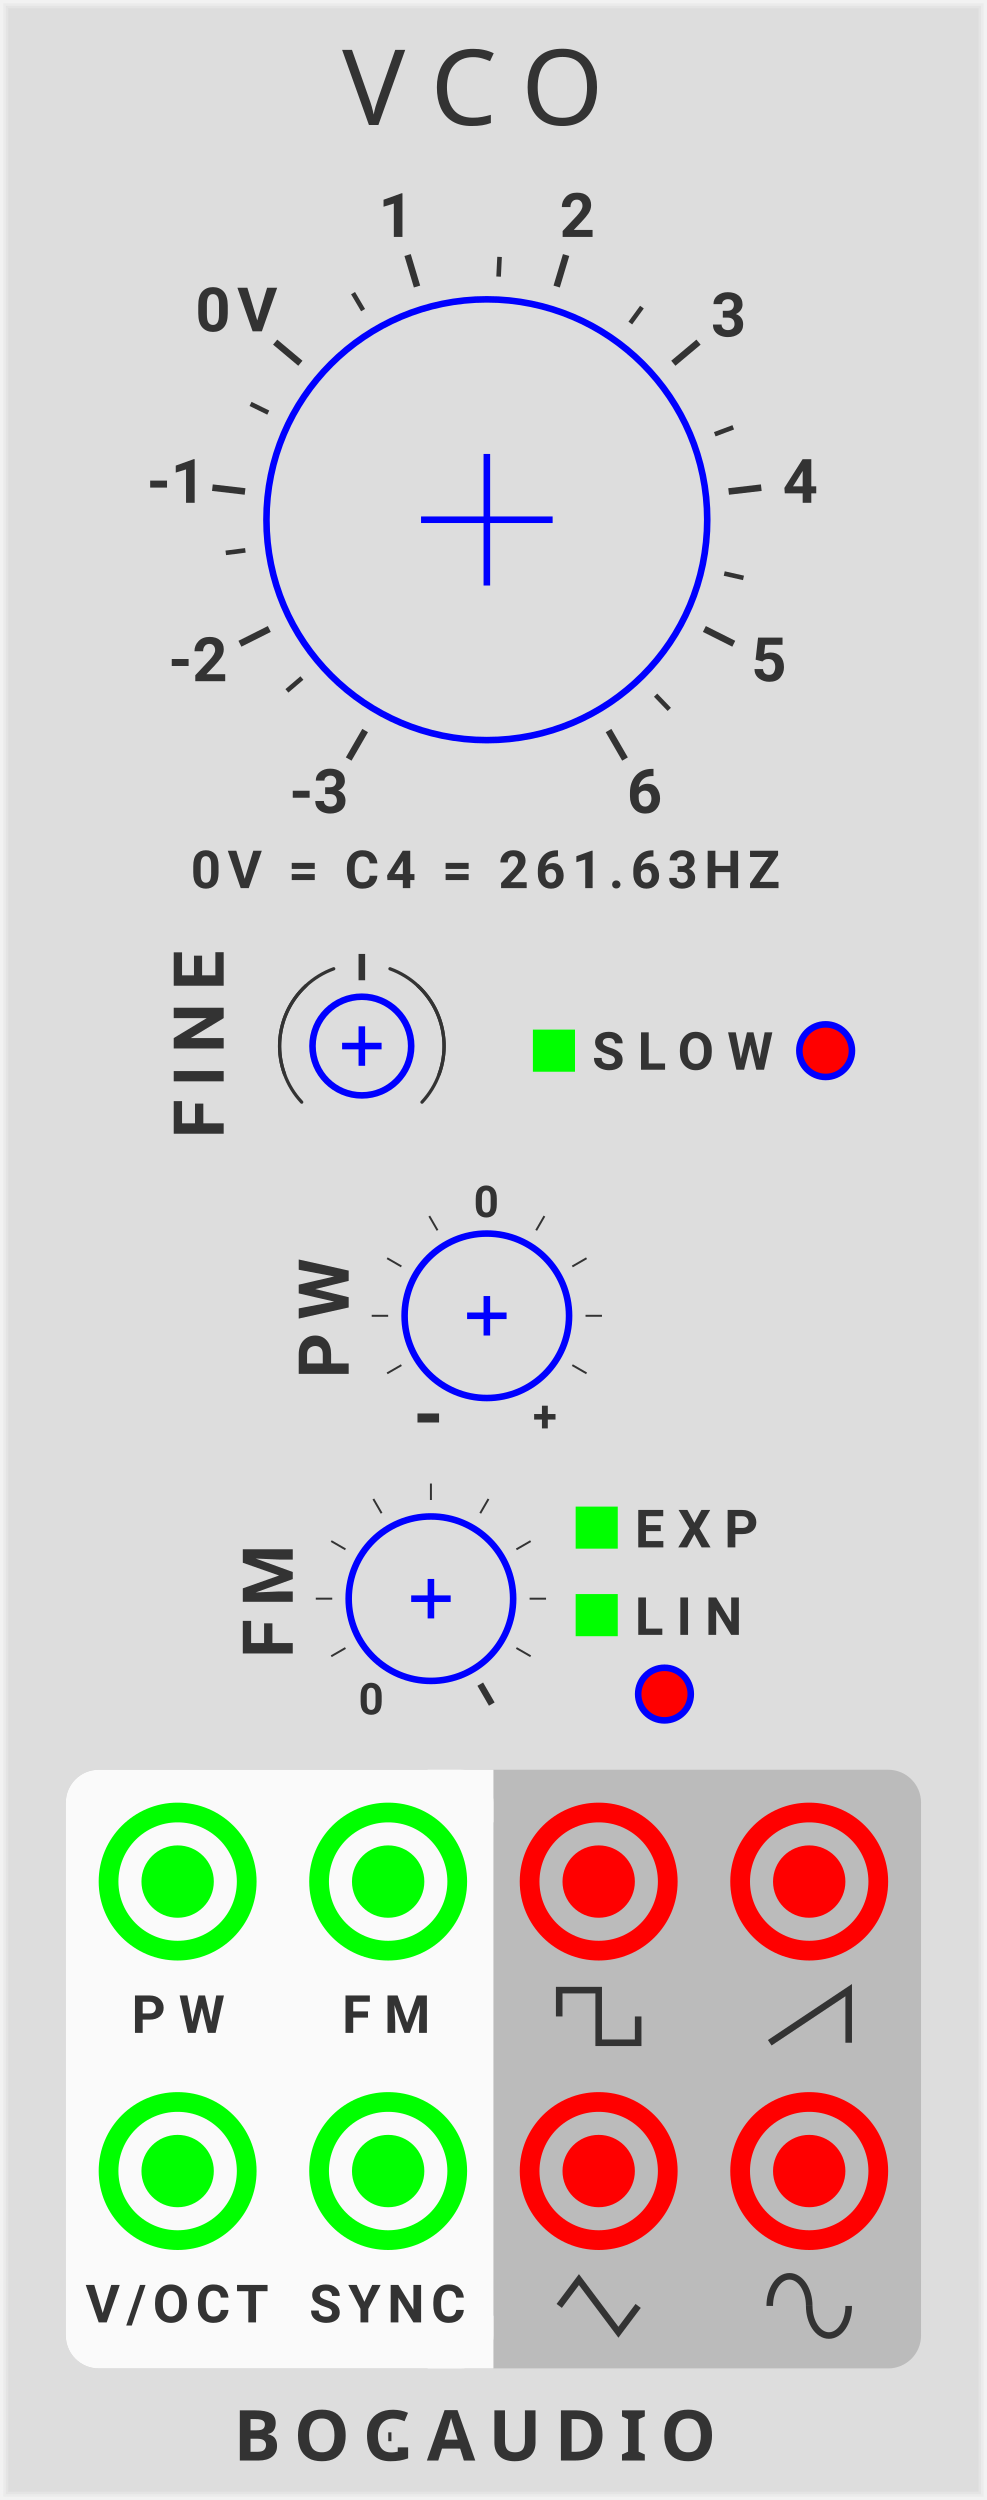
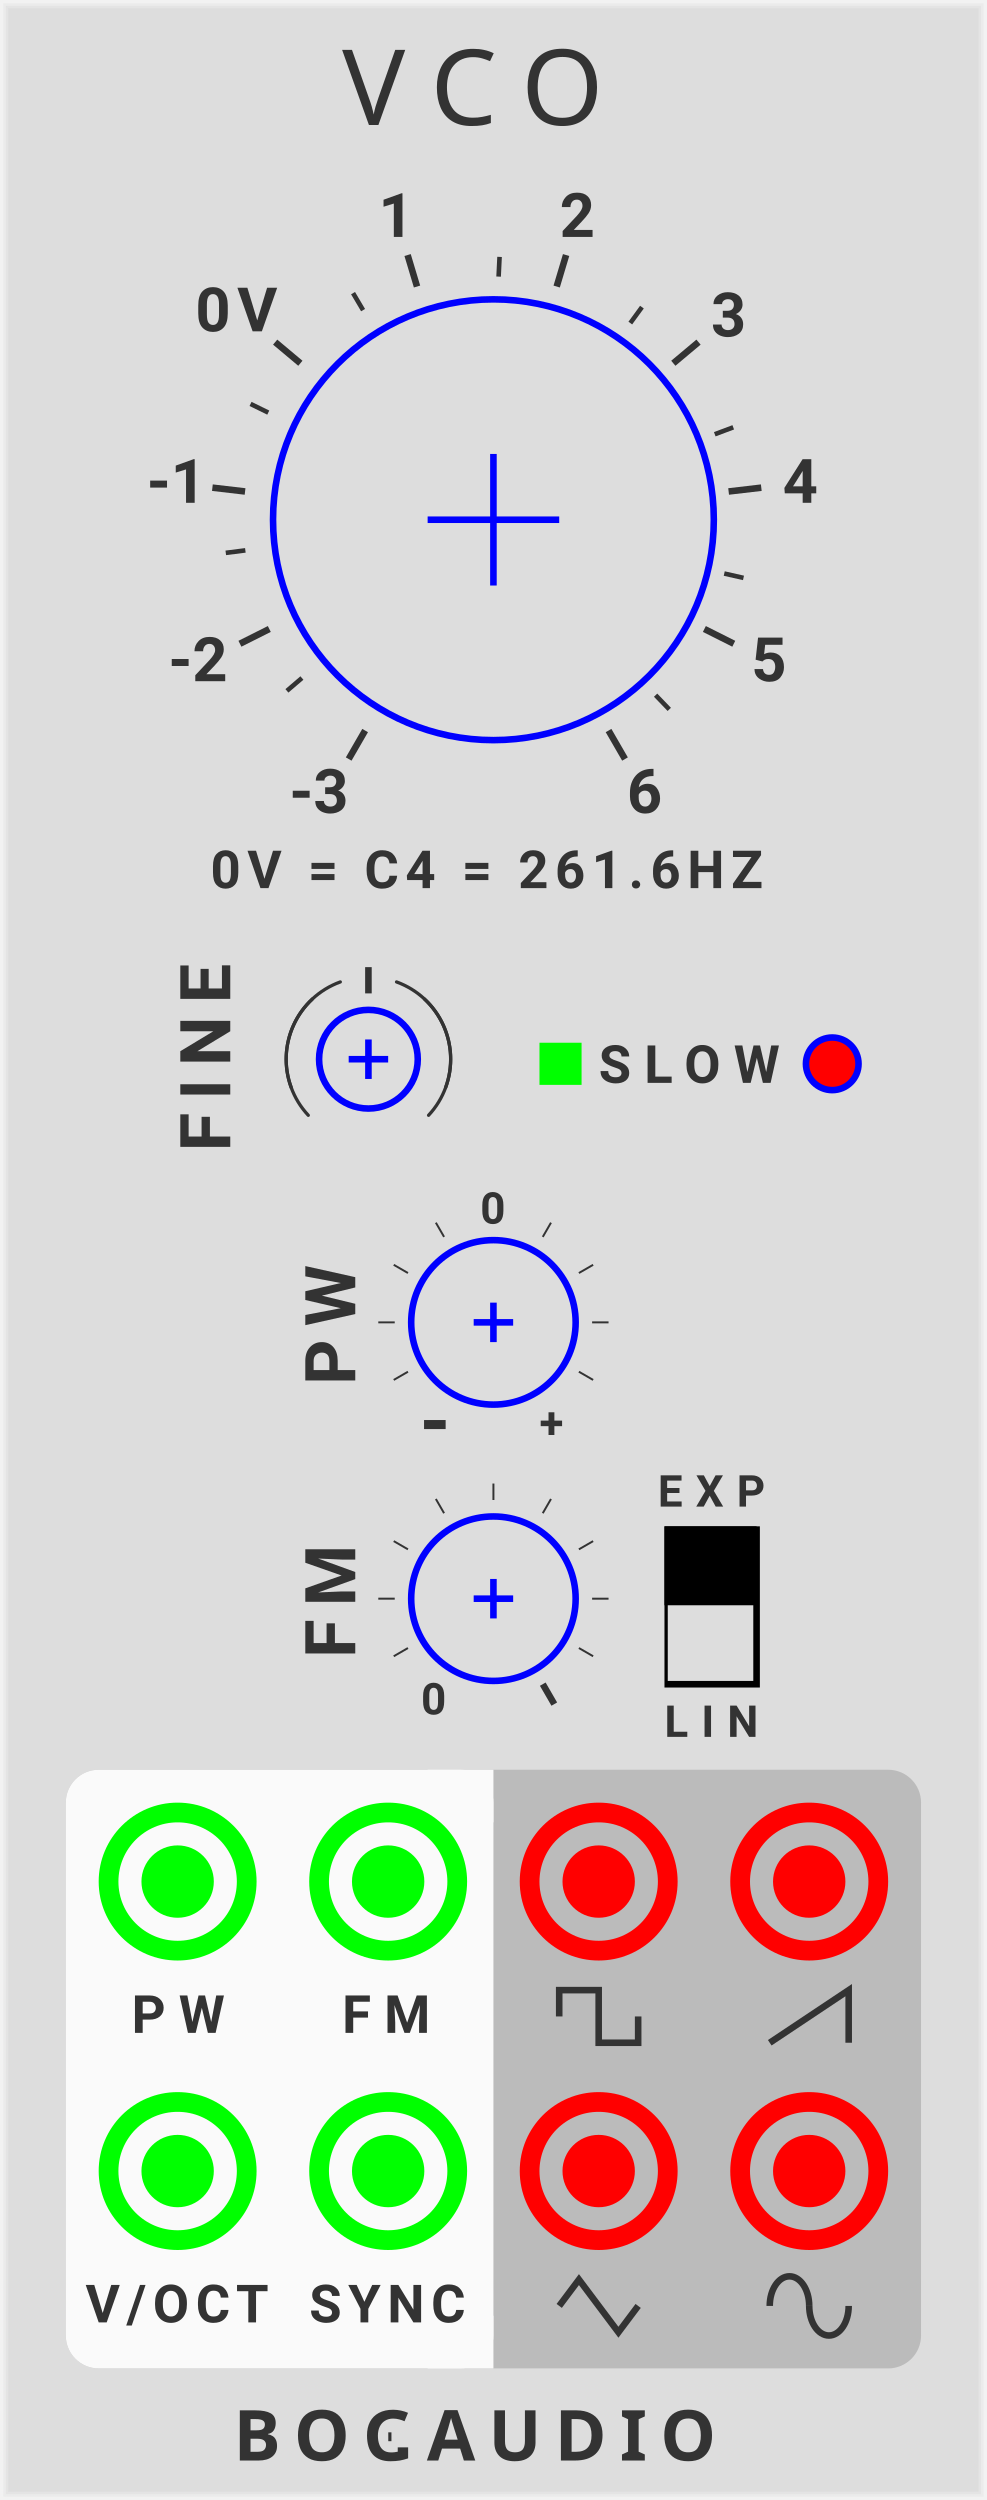
<svg xmlns="http://www.w3.org/2000/svg" xmlns:xlink="http://www.w3.org/1999/xlink" version="1.1" width="150" height="380" viewBox="0 0 150 380">
  <style>
    text {
      fill: #333;
      font-family: 'Roboto', sans-serif;
      font-weight: bold;
    }
    text.title {
      font-family: 'Comfortaa', sans-serif;
      font-weight: normal;
    }
    text.brand {
      font-family: 'Audiowide', sans-serif;
      font-weight: bold;
    }
  </style>
  <defs>
    <symbol id="knob-large" viewBox="0 0 68px 68px">
      <g transform="translate(34 34)">
        <polyline points="-10,0 10,0" stroke-width="1" stroke="#00f" />
        <polyline points="0,-10 0,10" stroke-width="1" stroke="#00f" />
        <circle cx="0" cy="0" r="33.5" stroke-width="1" stroke="#00f" fill="none" />
      </g>
    </symbol>
    <symbol id="knob-medium" viewBox="0 0 26px 26px">
      <g transform="translate(13 13)">
        <polyline points="-3,0 3,0" stroke-width="1" stroke="#00f" />
        <polyline points="0,-3 0,3" stroke-width="1" stroke="#00f" />
        <circle cx="0" cy="0" r="12.5" stroke-width="1" stroke="#00f" fill="none" />
      </g>
    </symbol>
    <symbol id="knob-smallest" viewBox="0 0 16px 16px">
      <g transform="translate(8 8)">
        <polyline points="-3,0 3,0" stroke-width="1" stroke="#00f" />
        <polyline points="0,-3 0,3" stroke-width="1" stroke="#00f" />
        <circle r="7.5" stroke-width="1" stroke="#00f" fill="none" />
      </g>
    </symbol>
    <symbol id="knobguide-frequency" viewBox="0 0 108px 108px">
      <g transform="translate(54 54)">
        <g transform="rotate(-240) translate(34 0)">
          <polyline points="0,0 5,0" stroke-width="1" stroke="#333" transform="translate(3 0)" />
          <text font-size="7.0pt" transform="translate(14 0) rotate(240) translate(-6 3)">-3</text>
        </g>
        <g transform="rotate(-220.56) translate(34 0)">
          <polyline points="0,0 3,0" stroke-width="0.7" stroke="#333" transform="translate(3 0)" />
        </g>
        <g transform="rotate(-206.667) translate(34 0)">
          <polyline points="0,0 5,0" stroke-width="1" stroke="#333" transform="translate(3 0)" />
          <text font-size="7.0pt" transform="translate(14 0) rotate(206.667) translate(-5.5 3)">-2</text>
        </g>
        <g transform="rotate(-187.23) translate(34 0)">
          <polyline points="0,0 3,0" stroke-width="0.7" stroke="#333" transform="translate(3 0)" />
        </g>
        <g transform="rotate(-173.333) translate(34 0)">
          <polyline points="0,0 5,0" stroke-width="1" stroke="#333" transform="translate(3 0)" />
          <text font-size="7.0pt" transform="translate(14 0) rotate(173.333) translate(-4 3)">-1</text>
        </g>
        <g transform="rotate(-153.89) translate(34 0)">
          <polyline points="0,0 3,0" stroke-width="0.7" stroke="#333" transform="translate(3 0)" />
        </g>
        <g transform="rotate(-140) translate(34 0)">
          <polyline points="0,0 5,0" stroke-width="1" stroke="#333" transform="translate(3 0)" />
          <text font-size="7.0pt" letter-spacing="1px" transform="translate(16 0) rotate(140) translate(-6 3.5)">0V</text>
        </g>
        <g transform="rotate(-120.56) translate(34 0)">
          <polyline points="0,0 3,0" stroke-width="0.7" stroke="#333" transform="translate(3 0)" />
        </g>
        <g transform="rotate(-106.667) translate(34 0)">
          <polyline points="0,0 5,0" stroke-width="1" stroke="#333" transform="translate(3 0)" />
          <text font-size="7.0pt" transform="translate(14 0) rotate(106.667) translate(-2.7 3)">1</text>
        </g>
        <g transform="rotate(-87.23) translate(34 0)">
          <polyline points="0,0 3,0" stroke-width="0.7" stroke="#333" transform="translate(3 0)" />
        </g>
        <g transform="rotate(-73.33) translate(34 0)">
          <polyline points="0,0 5,0" stroke-width="1" stroke="#333" transform="translate(3 0)" />
          <text font-size="7.0pt" transform="translate(14 0) rotate(73.333) translate(-2.7 3)">2</text>
        </g>
        <g transform="rotate(-53.89) translate(34 0)">
          <polyline points="0,0 3,0" stroke-width="0.7" stroke="#333" transform="translate(3 0)" />
        </g>
        <g transform="rotate(-40) translate(34 0)">
          <polyline points="0,0 5,0" stroke-width="1" stroke="#333" transform="translate(3 0)" />
          <text font-size="7.0pt" transform="translate(14 0) rotate(40) translate(-2.7 3)">3</text>
        </g>
        <g transform="rotate(-20.56) translate(34 0)">
          <polyline points="0,0 3,0" stroke-width="0.7" stroke="#333" transform="translate(3 0)" />
        </g>
        <g transform="rotate(-6.667) translate(34 0)">
          <polyline points="0,0 5,0" stroke-width="1" stroke="#333" transform="translate(3 0)" />
          <text font-size="7.0pt" transform="translate(14 0) rotate(6.667) translate(-2.7 3)">4</text>
        </g>
        <g transform="rotate(12.77) translate(34 0)">
          <polyline points="0,0 3,0" stroke-width="0.7" stroke="#333" transform="translate(3 0)" />
        </g>
        <g transform="rotate(26.667) translate(34 0)">
          <polyline points="0,0 5,0" stroke-width="1" stroke="#333" transform="translate(3 0)" />
          <text font-size="7.0pt" transform="translate(14 0) rotate(-26.667) translate(-2.7 3)">5</text>
        </g>
        <g transform="rotate(46.11) translate(34 0)">
          <polyline points="0,0 3,0" stroke-width="0.7" stroke="#333" transform="translate(3 0)" />
        </g>
        <g transform="rotate(60) translate(34 0)">
          <polyline points="0,0 5,0" stroke-width="1" stroke="#333" transform="translate(3 0)" />
          <text font-size="7.0pt" transform="translate(14 0) rotate(-60) translate(-2.7 3)">6</text>
        </g>
      </g>
    </symbol>
    <symbol id="knobguide-attenuverter" viewBox="0 0 45px 45px">
      <g transform="translate(22.5 22.5)">
        <g transform="rotate(-240) translate(15 0)">
          <text font-size="9.0pt" transform="translate(3 0) rotate(240) translate(-2.2 3.6)">-</text>
        </g>
        <g transform="rotate(-210) translate(15 0)">
          <polyline points="0,0 2.5,0" stroke-width="0.3" stroke="#333" />
        </g>
        <g transform="rotate(-180) translate(15 0)">
          <polyline points="0,0 2.5,0" stroke-width="0.3" stroke="#333" />
        </g>
        <g transform="rotate(-150) translate(15 0)">
          <polyline points="0,0 2.5,0" stroke-width="0.3" stroke="#333" />
        </g>
        <g transform="rotate(-120) translate(15 0)">
          <polyline points="0,0 2.5,0" stroke-width="0.3" stroke="#333" />
        </g>
        <g transform="rotate(-90) translate(15 0)">
          <text font-size="5.0pt" transform="translate(2 0) rotate(90) translate(-2 2)">0</text>
        </g>
        <g transform="rotate(-60) translate(15 0)">
          <polyline points="0,0 2.5,0" stroke-width="0.3" stroke="#333" />
        </g>
        <g transform="rotate(-30) translate(15 0)">
          <polyline points="0,0 2.5,0" stroke-width="0.3" stroke="#333" />
        </g>
        <g transform="rotate(0) translate(15 0)">
          <polyline points="0,0 2.5,0" stroke-width="0.3" stroke="#333" />
        </g>
        <g transform="rotate(30) translate(15 0)">
          <polyline points="0,0 2.5,0" stroke-width="0.3" stroke="#333" />
        </g>
        <g transform="rotate(60) translate(15 0)">
          <text font-size="5.0pt" transform="translate(3 0) rotate(-60) translate(-2 2)">+</text>
        </g>
      </g>
    </symbol>
    <symbol id="knobguide-fm" viewBox="0 0 45px 45px">
      <g transform="translate(22.5 22.5)">
        <text font-size="5.0pt" transform="rotate(-240) translate(18 0) rotate(240) translate(-2 2)">0</text>
        <polyline points="0,0 2.5,0" stroke-width="0.3" stroke="#333" transform="rotate(-210) translate(15 0)" />
        <polyline points="0,0 2.5,0" stroke-width="0.3" stroke="#333" transform="rotate(-180) translate(15 0)" />
        <polyline points="0,0 2.5,0" stroke-width="0.3" stroke="#333" transform="rotate(-150) translate(15 0)" />
        <polyline points="0,0 2.5,0" stroke-width="0.3" stroke="#333" transform="rotate(-120) translate(15 0)" />
        <polyline points="0,0 2.5,0" stroke-width="0.3" stroke="#333" transform="rotate(-90) translate(15 0)" />
        <polyline points="0,0 2.5,0" stroke-width="0.3" stroke="#333" transform="rotate(-60) translate(15 0)" />
        <polyline points="0,0 2.5,0" stroke-width="0.3" stroke="#333" transform="rotate(-30) translate(15 0)" />
        <polyline points="0,0 2.5,0" stroke-width="0.3" stroke="#333" transform="rotate(0) translate(15 0)" />
        <polyline points="0,0 2.5,0" stroke-width="0.3" stroke="#333" transform="rotate(30) translate(15 0)" />
        <polyline points="0,0 3.5,0" stroke-width="1" stroke="#333" transform="rotate(60) translate(15 0)" />
      </g>
    </symbol>
    <symbol id="knobguide-centertick" viewBox="0 0 40px 40px">
      <g transform="translate(20 20)">
        <g transform="rotate(-90) translate(10 0)">
          <polyline points="0,0 4,0" stroke-width="1" stroke="#333" />
        </g>
        <path d="M 0 -12.5 A 12.5 12.5 0 0 1 12.5 0" stroke="#333" stroke-width="0.5" stroke-linecap="round" fill="none" transform="rotate(20)" />
        <path d="M 0 -12.5 A 12.5 12.5 0 0 1 12.5 0" stroke="#333" stroke-width="0.5" stroke-linecap="round" fill="none" transform="rotate(43)" />
        <path d="M 0 -12.5 A 12.5 12.5 0 0 0 -12.5 0" stroke="#333" stroke-width="0.5" stroke-linecap="round" fill="none" transform="rotate(-20)" />
        <path d="M 0 -12.5 A 12.5 12.5 0 0 0 -12.5 0" stroke="#333" stroke-width="0.5" stroke-linecap="round" fill="none" transform="rotate(-43)" />
      </g>
    </symbol>
    <symbol id="input" viewBox="0 0 24px 24px">
      <g transform="translate(12 12)">
        <circle cx="0" cy="0" r="5" stroke-width="1" stroke="#0f0" fill="#0f0" />
        <circle cx="0" cy="0" r="10.5" stroke-width="3" stroke="#0f0" fill="none" />
      </g>
    </symbol>
    <symbol id="output" viewBox="0 0 24px 24px">
      <g transform="translate(12 12)">
        <circle cx="0" cy="0" r="5" stroke-width="1" stroke="#f00" fill="#f00" />
        <circle cx="0" cy="0" r="10.5" stroke-width="3" stroke="#f00" fill="none" />
      </g>
    </symbol>
    <symbol id="button-small" viewBox="0 0 9px 9px">
      <g transform="translate(4.5 4.5)">
        <circle r="4" stroke-width="1" stroke="#00f" fill="#f00" />
      </g>
    </symbol>
    <symbol id="light-small" viewBox="0 0 6.4px 6.4px">
      <rect width="6.4" height="6.4" fill="#0f0" />
    </symbol>
+     <symbol id="switch" viewBox="0 0 14px 24px">
+       <rect width="14px" height="24px" stroke-width="1" stroke="#000" fill="#ddd" />
+       <rect width="14px" height="12px" stroke-width="0" fill="#000" />
+     </symbol>
  </defs>
  <rect width="100%" height="100%" fill="#ddd" />
  <polyline points="1,1 149,1 149,379 1,379 1,1" stroke="#e4e4e4" stroke-width="0.5" fill="none" />
  <polyline points="0.5,0.5 149.5,0.5 149.5,379.5 0.5,379.5 0.5,0.5" stroke="#ebebeb" stroke-width="0.8" fill="none" />
  <polyline points="0,0 150,0 150,380 0,380 0,0" stroke="#f2f2f2" stroke-width="1" fill="none" />
  <text class="title" x="52" y="19" font-size="12pt" letter-spacing="4px">VCO</text>
  <g transform="translate(35.5 374)">
    <text class="brand" font-size="8pt" letter-spacing="2px">BOGAUDIO</text>
    <rect width="3.0" height="3" fill="#ddd" transform="translate(24 -5)" />
  </g>
-   <g transform="translate(20 25)">
+   <g transform="translate(21 25)">
    <use id="FREQUENCY_PARAM" xlink:href="#knob-large" transform="translate(20 20)" />
  </g>
  <use xlink:href="#knobguide-frequency" transform="translate(20 25)" />
-   <text font-size="6pt" letter-spacing="1px" transform="translate(29 135)">0V = C4 = 261.63HZ</text>
-   <g transform="translate(34 151)">
+   <text font-size="6pt" letter-spacing="1px" transform="translate(32 135)">0V = C4 = 261.6HZ</text>
+   <g transform="translate(35 153)">
    <text font-size="8pt" letter-spacing="2px" transform="translate(0 22) rotate(270)">FINE</text>
    <use id="FINE_PARAM" xlink:href="#knob-smallest" transform="translate(13 0)" />
  </g>
-   <use xlink:href="#knobguide-centertick" transform="translate(35 139)" />
-   <g transform="translate(81 156.5)">
+   <use xlink:href="#knobguide-centertick" transform="translate(36 141)" />
+   <g transform="translate(82 158.5)">
    <use id="SLOW_PARAM" xlink:href="#button-small" transform="translate(40 -1.3)" />
    <use id="SLOW_LIGHT" xlink:href="#light-small" transform="translate(0 0)" />
    <text font-size="6pt" letter-spacing="2px" transform="translate(9 6.1)">SLOW</text>
  </g>
-   <g transform="translate(43 187)">
+   <g transform="translate(44 188)">
    <text font-size="8pt" letter-spacing="2px" transform="translate(10 22.5) rotate(270)">PW</text>
    <use id="PW_PARAM" xlink:href="#knob-medium" transform="translate(18 0)" />
  </g>
-   <use xlink:href="#knobguide-attenuverter" transform="translate(51.5 177.5)" />
-   <g transform="translate(34.5 230)">
+   <use xlink:href="#knobguide-attenuverter" transform="translate(52.5 178.5)" />
+   <g transform="translate(44 230)">
    <g transform="translate(0 0)">
      <text font-size="8pt" letter-spacing="2px" transform="translate(10 22) rotate(270)">FM</text>
      <use id="FM_PARAM" xlink:href="#knob-medium" transform="translate(18 0)" />
    </g>
-     <g transform="translate(53 -3)">
-       <use id="FM_TYPE_PARAM" xlink:href="#button-small" transform="translate(9 26)" />
-       <g transform="translate(0 2)">
-         <use id="FM_EXP_LIGHT" xlink:href="#light-small" transform="translate(0 0)" />
-         <text font-size="6pt" letter-spacing="2px" transform="translate(9 6.2)">EXP</text>
-       </g>
-       <g transform="translate(0 15.3)">
-         <use id="FM_LIN_LIGHT" xlink:href="#light-small" transform="translate(0 0)" />
-         <text font-size="6pt" letter-spacing="2px" transform="translate(9 6.2)">LIN</text>
-       </g>
-     </g>
-   </g>
-   <use xlink:href="#knobguide-fm" transform="translate(43 220.5)" />
+     <g transform="translate(57 -0)">
+       <text font-size="5pt" letter-spacing="2px" transform="translate(-1 -1)">EXP</text>
+       <use id="FM_TYPE_PARAM" xlink:href="#switch" transform="translate(0 2)" />
+       <text font-size="5pt" letter-spacing="2px" transform="translate(0 34)">LIN</text>
+     </g>
+   </g>
+   <use xlink:href="#knobguide-fm" transform="translate(52.5 220.5)" />
  <g transform="translate(0 269)">
    <rect width="130" height="91" rx="5" fill="#bbb" transform="translate(10 0)" />
    <rect width="65" height="91" rx="5" fill="#fafafa" transform="translate(10 0)" />
    <rect width="10" height="8" fill="#fafafa" transform="translate(65 0)" />
    <rect width="10" height="8" fill="#fafafa" transform="translate(65 83)" />
    <g transform="translate(12 0)">
      <use id="PW_INPUT" xlink:href="#input" transform="translate(3 5)" />
      <text font-size="6pt" letter-spacing="2px" transform="translate(8 40)">PW</text>
    </g>
    <g transform="translate(44 0)">
      <use id="FM_INPUT" xlink:href="#input" transform="translate(3 5)" />
      <text font-size="6pt" letter-spacing="2px" transform="translate(8 40)">FM</text>
    </g>
    <g transform="translate(76 0)">
      <use id="SQUARE_OUTPUT" xlink:href="#output" transform="translate(3 5)" />
      <g transform="translate(9 33.5)">
        <polyline points="0,4 0,0 6,0 6,8 12,8 12,4" stroke-width="1" stroke="#333" fill="none" />
      </g>
    </g>
    <g transform="translate(108 0)">
      <use id="SAW_OUTPUT" xlink:href="#output" transform="translate(3 5)" />
      <g transform="translate(9 33.5)">
        <polyline points="0,8 12,0 12,8" stroke-width="1" stroke="#333" fill="none" />
      </g>
    </g>
    <g transform="translate(10 44)">
      <g transform="translate(2 0)">
        <use id="PITCH_INPUT" xlink:href="#input" transform="translate(3 5)" />
        <text font-size="6pt" letter-spacing="1px" transform="translate(1 40)">V/OCT</text>
      </g>
      <g transform="translate(34 0)">
        <use id="SYNC_INPUT" xlink:href="#input" transform="translate(3 5)" />
        <text font-size="6pt" letter-spacing="1px" transform="translate(3 40)">SYNC</text>
      </g>
      <g transform="translate(66 0)">
        <use id="TRIANGLE_OUTPUT" xlink:href="#output" transform="translate(3 5)" />
        <g transform="translate(9 33.5)">
          <polyline points="0,4 3,0 9,8 12,4" stroke-width="1" stroke="#333" fill="none" />
        </g>
      </g>
      <g transform="translate(98 0)">
        <use id="SINE_OUTPUT" xlink:href="#output" transform="translate(3 5)" />
        <g transform="translate(9 33.5)">
          <path d="M 0 4 A 2 3 0 0 1 6 4" stroke="#333" stroke-width="1" fill="none" />
          <path d="M 6 4 A 2 3 0 0 0 12 4" stroke="#333" stroke-width="1" fill="none" />
        </g>
      </g>
    </g>
  </g>
</svg>
